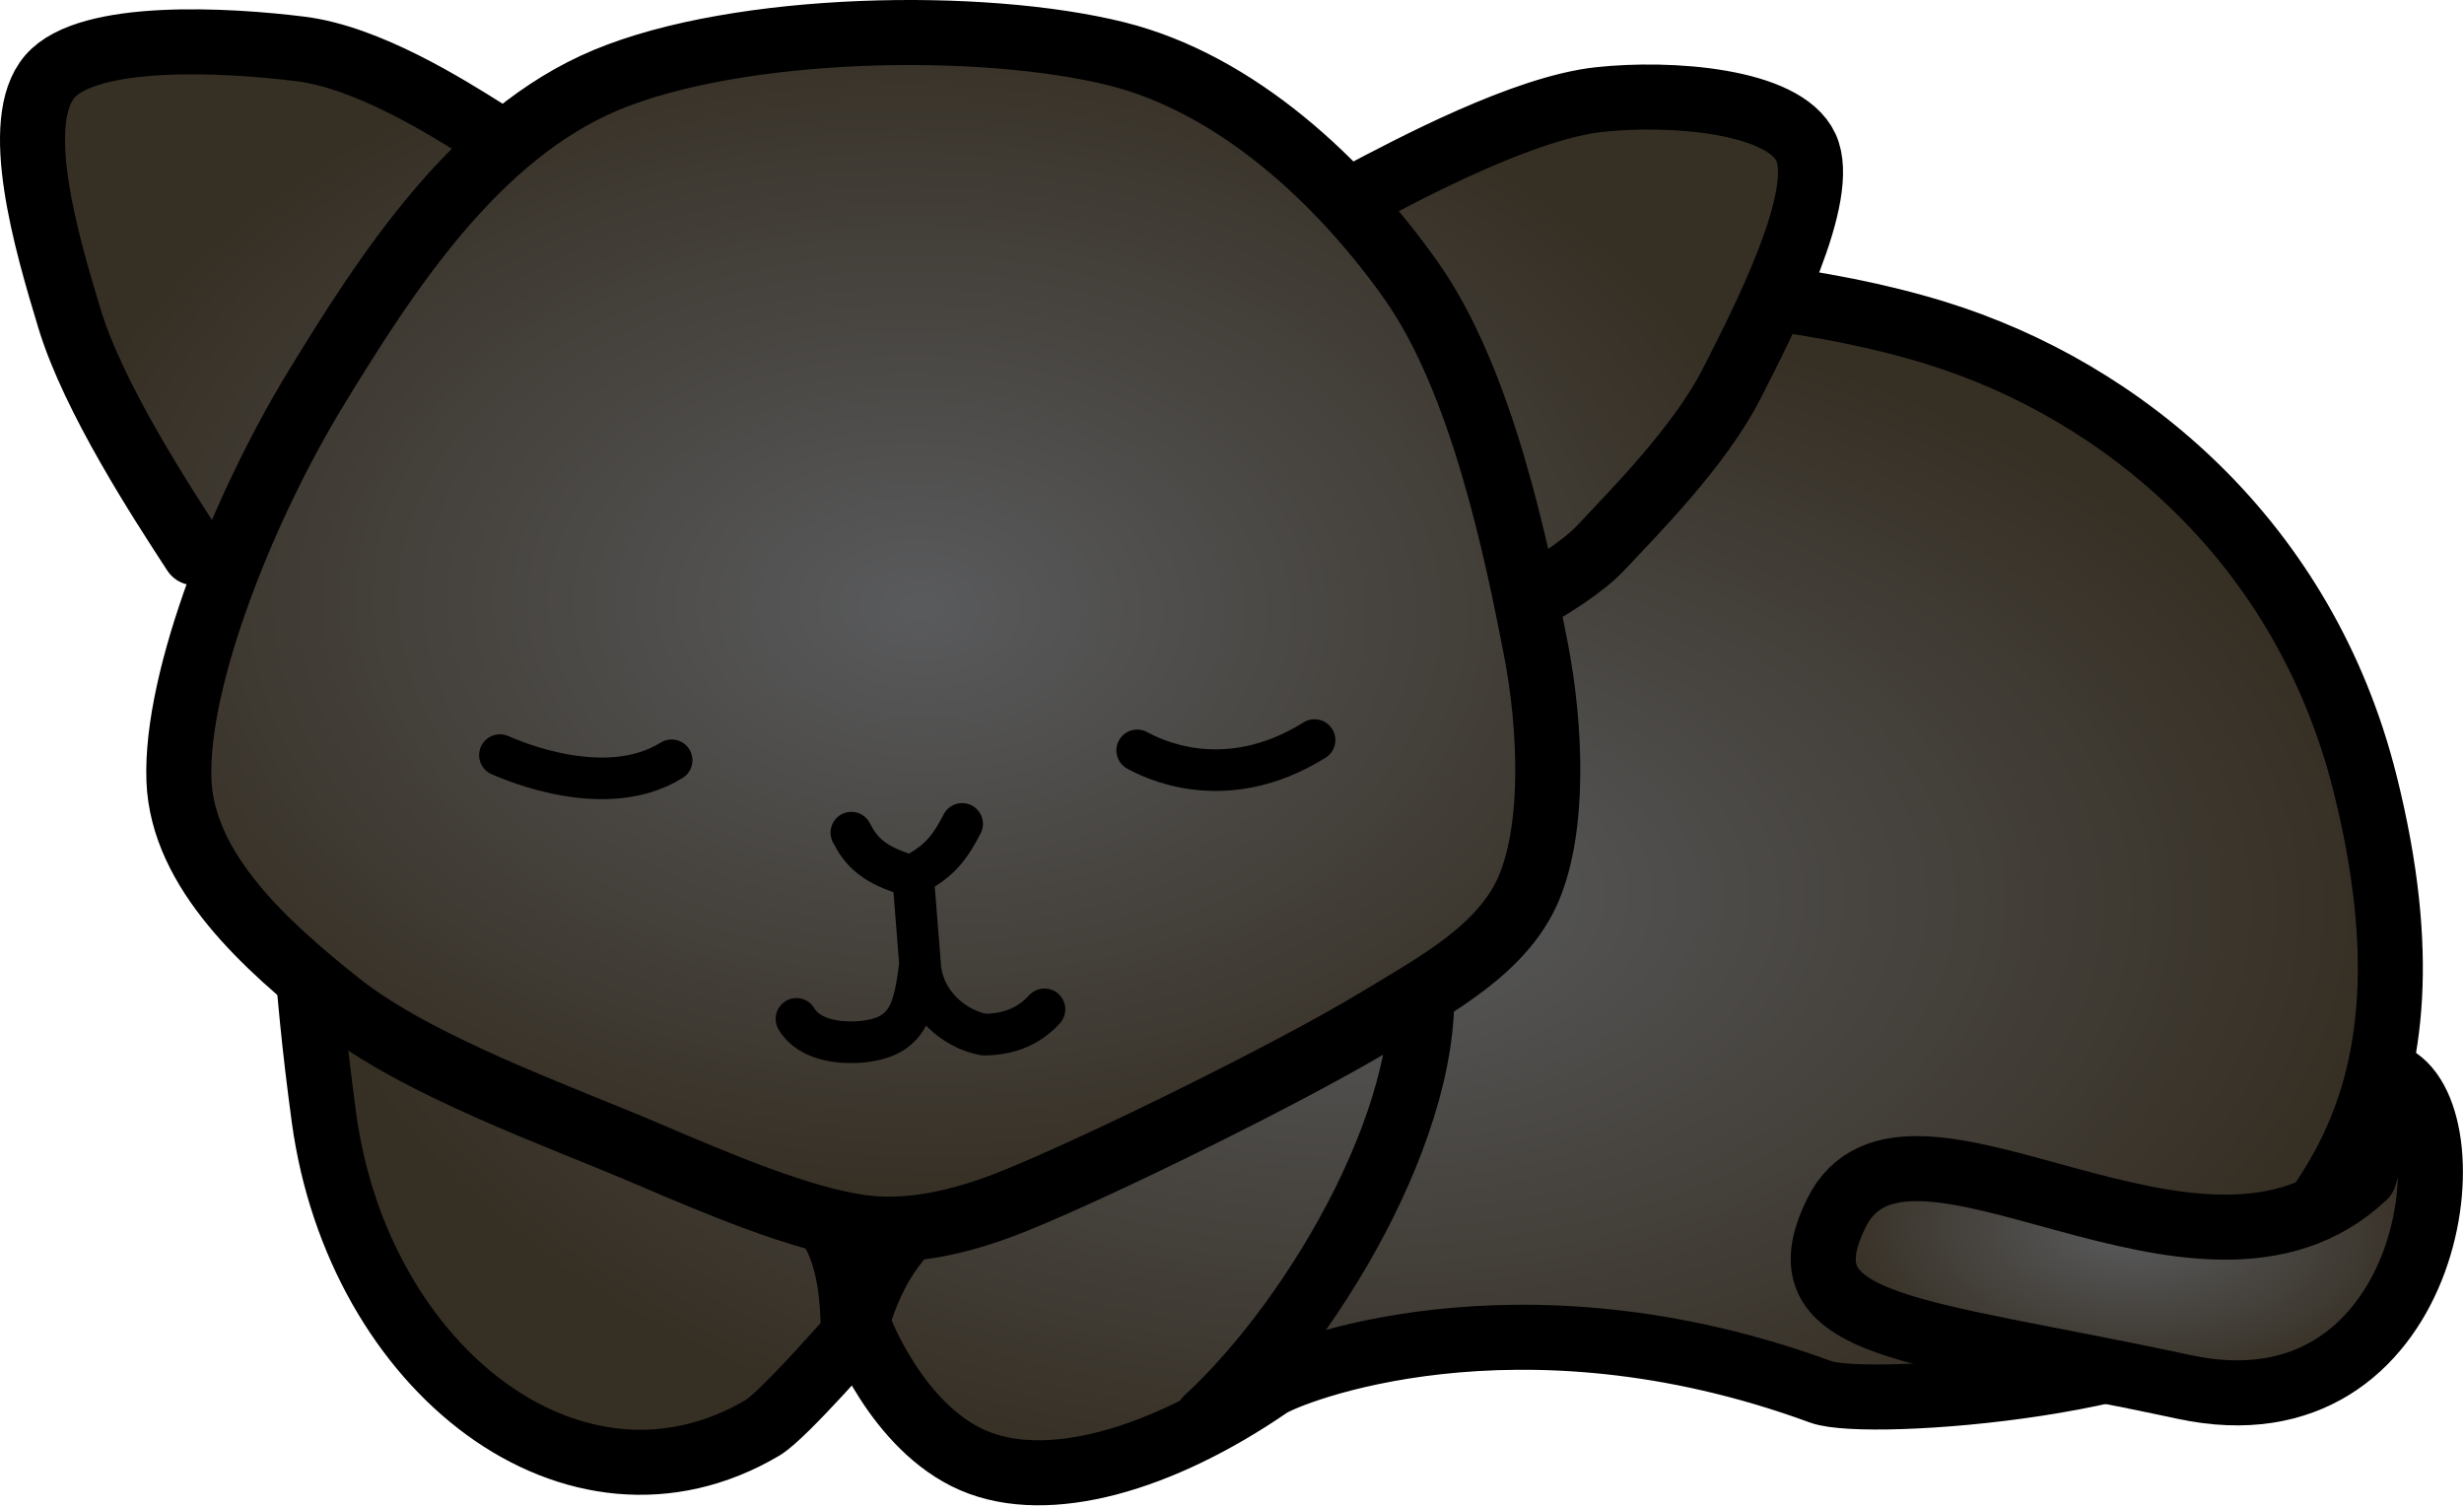
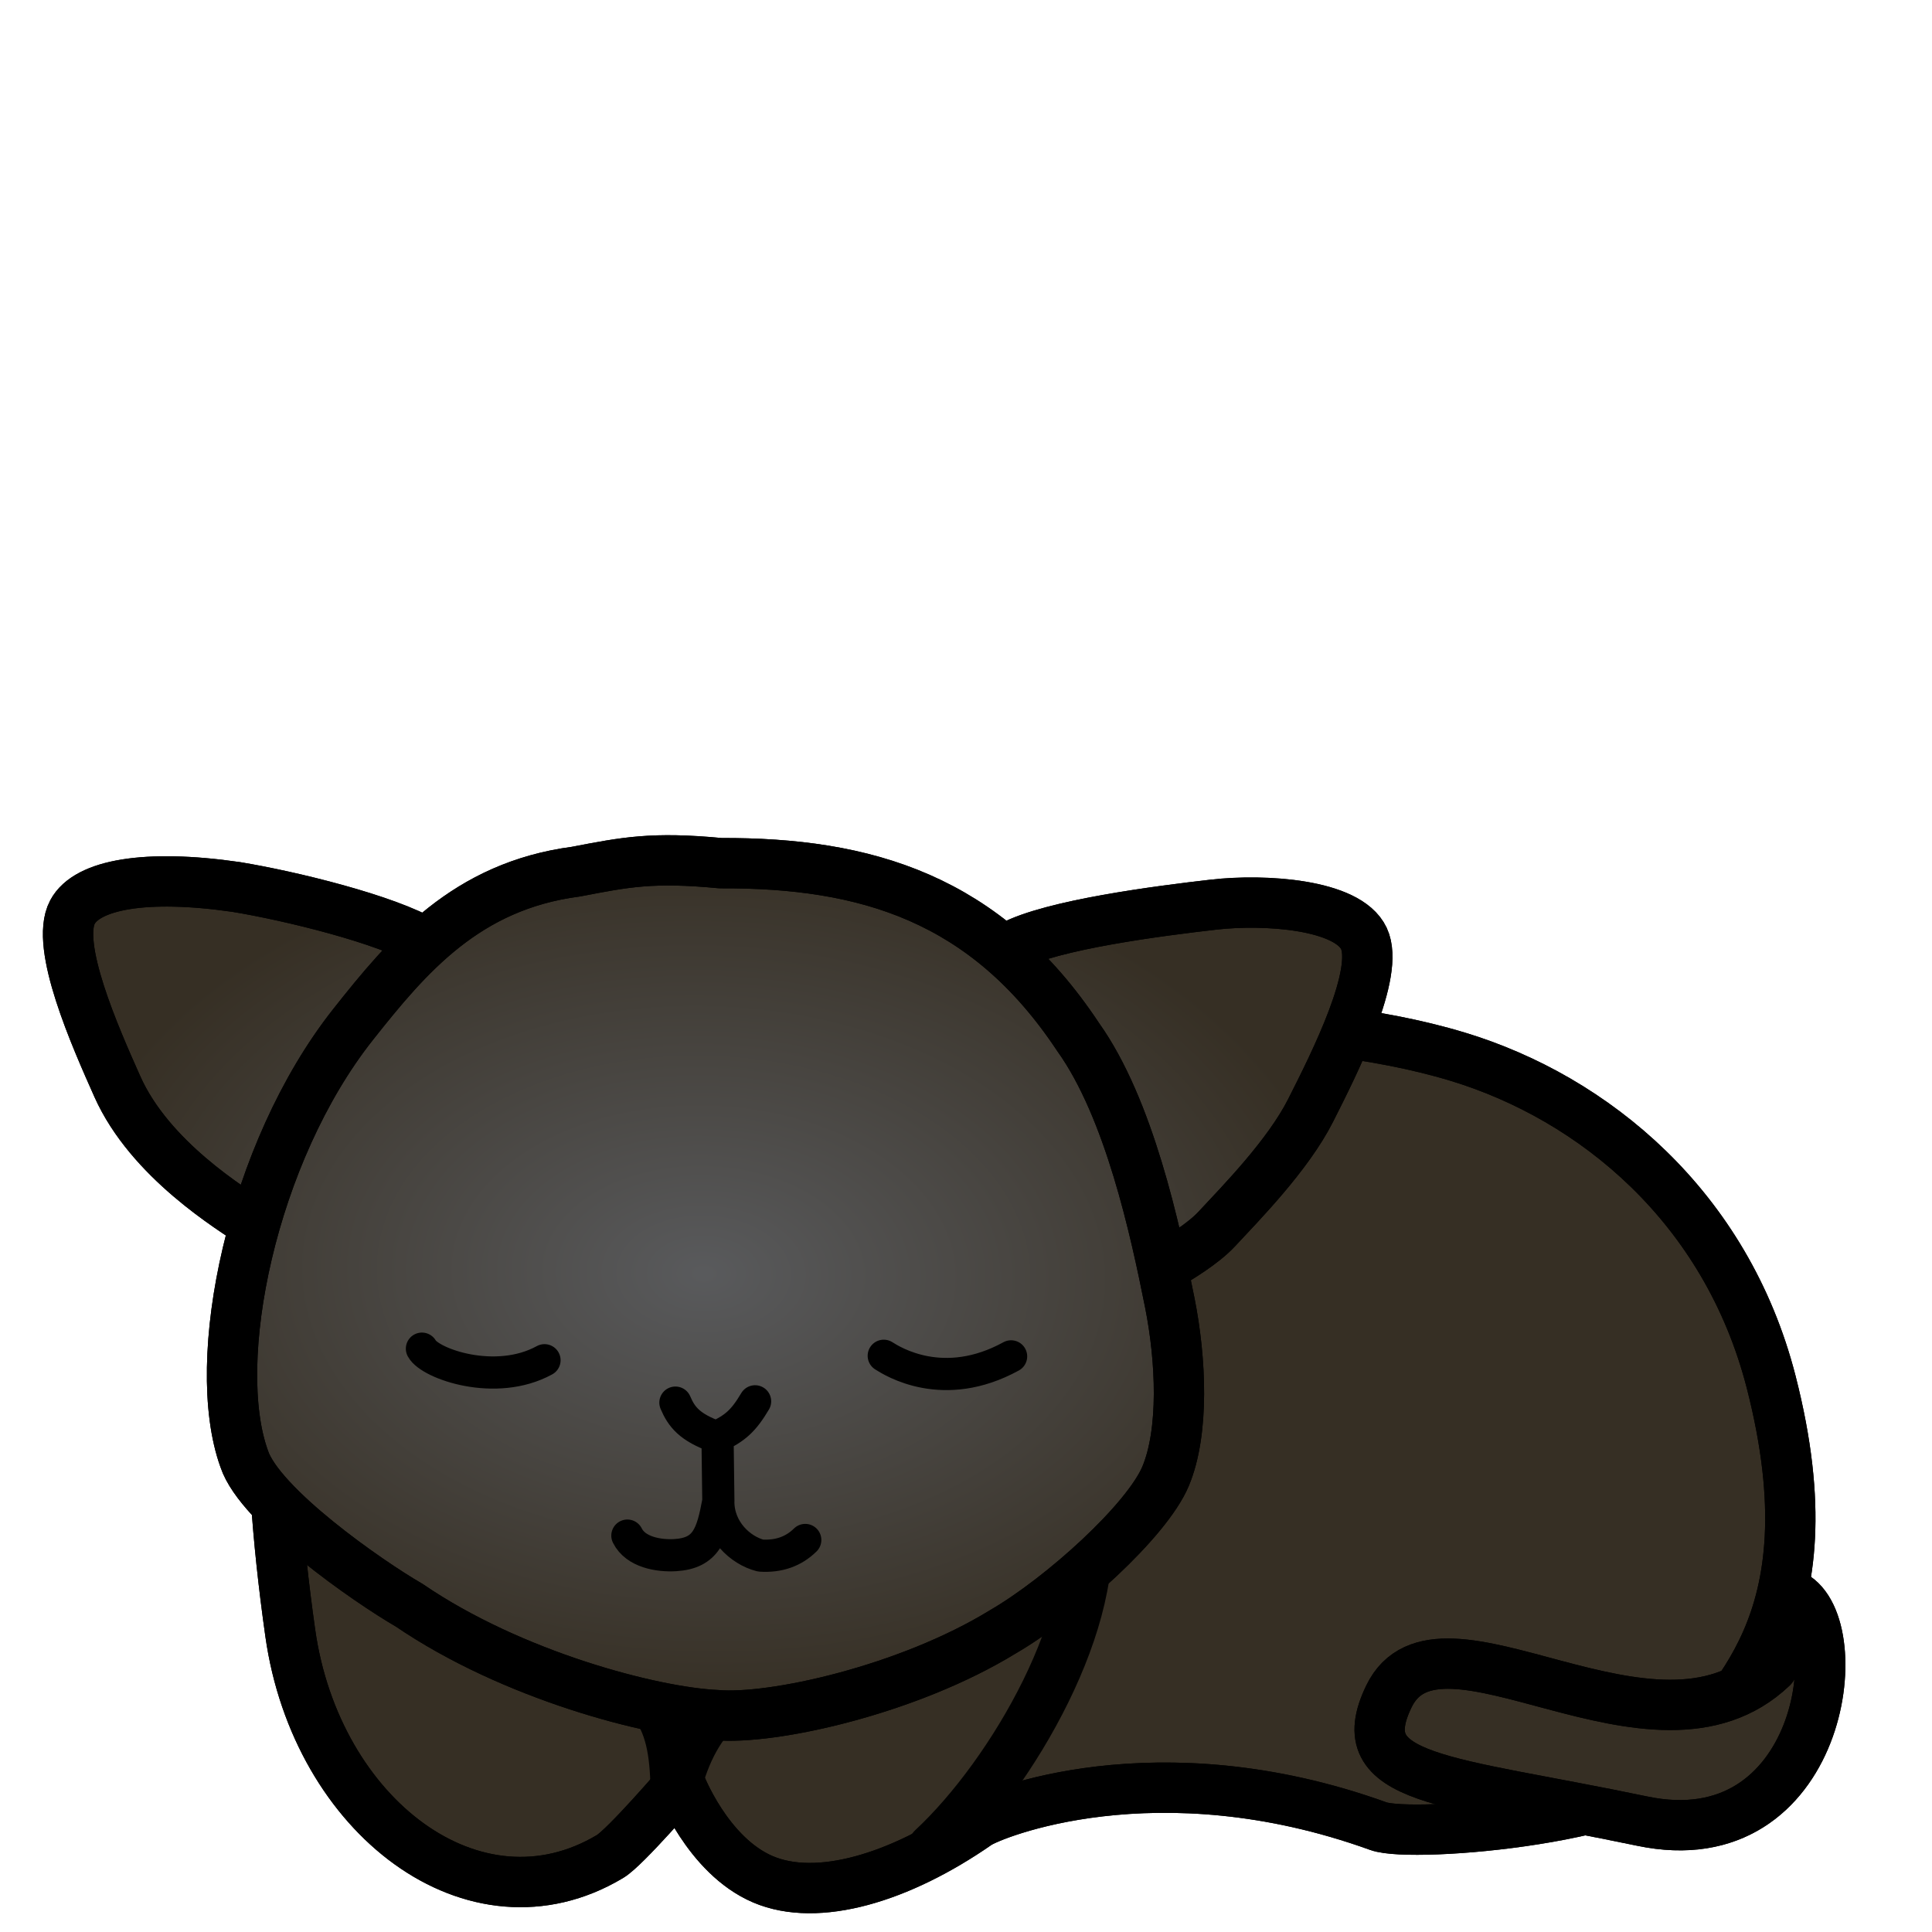
- <svg xmlns="http://www.w3.org/2000/svg" width="100%" height="100%" viewBox="0 0 1989 1216" version="1.1" xml:space="preserve" style="fill-rule:evenodd;clip-rule:evenodd;stroke-linecap:round;stroke-linejoin:round;">
-   <g transform="matrix(1,0,0,1,-32.46591,-22.36865)">
-     <g id="cat_sleep" transform="matrix(2.496056,0.07496,-0.07496,2.496056,-143.2509,-861.6733)">
-       <g transform="matrix(1,-0,0,1,0.000061,0)">
-         <path d="M222.31,477.66C208.77,491.2 167.17,533.81 196.49,709.76C210.03,790.95 281.86,843.14 341.2,805.67C347.99,801.38 371.6,772.46 371.6,772.46C371.6,772.46 384.51,804.19 409.49,814.14C434.01,823.91 470.27,812.13 504.41,787.16C510.54,782.68 583.22,750.61 682.77,783.8C698.38,789 807.26,777.12 820.74,750.14C834.14,723.36 883.8,691.81 852.71,581.88C830.82,504.43 770.71,457.41 709.69,440.54C635.49,420.03 536.38,430.45 526.29,433.81L222.31,477.66Z" style="fill:url(#_Radial1);stroke:black;stroke-width:21.02px;" />
-         <path d="M484.66,798.52C519.57,764.41 558.11,693.37 548.6,647.45M425.77,724.85C395.94,724.48 377.23,741.1 369.66,774.7C368.33,742.1 359.88,724.25 313.03,716.44" style="fill:none;stroke:black;stroke-width:21.02px;" />
-         <path d="M856.27,708.89C804.79,760.37 707.4,679.04 686.06,725.91C668.7,764.03 711.69,762.44 800.1,778.68C880.51,793.45 891.14,689.73 864.78,676.55L856.27,708.89Z" style="fill:url(#_Radial2);stroke:black;stroke-width:21.02px;" />
-       </g>
-       <g transform="matrix(1,0,0,1,24.46706,205.8765)">
-         <path d="M253.03,165.88C211.46,184.76 184.09,230.06 162.24,268.45C140.38,306.85 119.64,363.17 121.88,396.24C123.88,425.77 152.01,449.11 175.69,466.86C201.47,486.2 247.99,501.05 276.57,512.26C299.51,521.26 327.3,532.16 347.19,534.12C363.71,535.75 380.76,530.7 395.96,524.03C423.42,511.98 484.79,479.47 511.98,461.82C529.94,450.15 551.29,438.06 559.06,418.1C566.9,397.92 564.7,365.91 559.06,340.75C551.77,308.25 538.88,254.44 515.34,223.05C491.8,191.67 457.03,160.98 417.81,152.43C374.1,142.9 295.63,146.55 253.03,165.88ZM496.84,196.15C514.59,186.06 550.09,165.88 574.19,162.52C596.83,159.36 633.88,160.84 641.45,175.97C649.01,191.11 629.96,231.46 619.59,253.32C609.98,273.58 589.6,295.36 579.23,307.13C573.16,314.02 562.64,320.63 557.37,323.94M124.71,322.59C113.35,306.26 90.62,273.59 82.05,248.18C73.69,223.38 61.3,185.04 73.32,170.14C85.34,155.24 130.64,156.54 154.17,158.77C175.83,160.83 201.65,175.97 214.55,183.54" style="fill:url(#_Radial3);stroke:black;stroke-width:21.02px;" />
-         <path d="M339.65,406.64C342.95,412.62 347.02,416.99 359.52,420.07C367.58,415.47 371.01,411.81 375.37,402.74M323.72,467.34C328.12,474.32 338.62,475.1 346.09,473.95C359.98,471.79 361.74,463.34 363.11,448.32L360.42,423.79M363.12,448.63C364.35,461.1 374.95,469.18 384.42,470.6C392.54,470.35 398.99,467.44 403.77,461.85M225.35,385C229.48,386.64 260.06,398.88 280.88,385M431.21,377.28C435.32,379.33 459.57,391.46 488.42,372.23" style="fill:none;stroke:black;stroke-width:13.45px;" />
+ <svg xmlns="http://www.w3.org/2000/svg" width="2048" height="2047.97" viewBox="0 0 960 960" preserveAspectRatio="xMidYMid meet">
+   <defs>
+     <clipPath id="mask_1">
+       <rect x="-480" y="-480" width="960" height="960" />
+     </clipPath>
+     <radialGradient gradientUnits="userSpaceOnUse" gradientTransform="matrix(269.8118, -2.245078, 1.50743, 181.1618, 398.0909, 352.286)" spreadMethod="pad" id="gradient_1" cx="0" cy="0" r="1">
+       <stop offset="0.72%" stop-color="#595a5c" stop-opacity="1" />
+       <stop offset="100%" stop-color="#362f24" stop-opacity="1" />
+     </radialGradient>
+     <radialGradient gradientUnits="userSpaceOnUse" gradientTransform="matrix(269.8118, -2.245078, 1.50743, 181.1618, 398.2571, 352.1379)" spreadMethod="pad" id="gradient_2" cx="0" cy="0" r="1">
+       <stop offset="0.72%" stop-color="#595a5c" stop-opacity="1" />
+       <stop offset="100%" stop-color="#362f24" stop-opacity="1" />
+     </radialGradient>
+     <radialGradient gradientUnits="userSpaceOnUse" gradientTransform="matrix(269.8118, -2.245078, 1.50743, 181.1618, 398.5992, 339.2476)" spreadMethod="pad" id="gradient_3" cx="0" cy="0" r="1">
+       <stop offset="0.72%" stop-color="#595a5c" stop-opacity="1" />
+       <stop offset="100%" stop-color="#362f24" stop-opacity="1" />
+     </radialGradient>
+   </defs>
+   <g transform="matrix(1, 0, 0, 1, -164.8004, 74.19019)">
+     <g transform="matrix(1, 0, 0, 1, 644.8004, 405.8098)" clip-path="url(#mask_1)">
+       <g transform="matrix(1.188552, 0.03899368, -0.03899368, 1.188552, -605.6771, -511.3181)">
+         <g transform="matrix(0.9999999, -0.000000007147677, 0.000000007147677, 0.9999999, 3.673502, 6.37766)">
+           <path d="M268.84,476.46 C256.24,489.28 217.52,529.6 246.42,694.54 C259.76,770.65 327.6,819.07 383.01,783.44 C389.35,779.36 411.28,752.02 411.28,752.02 C411.28,752.02 423.65,781.71 447.18,790.86 C470.27,799.83 504.23,788.5 536.08,764.79 C541.8,760.53 609.76,729.86 703.48,760.24 C718.17,765 820.28,753 832.73,727.57 C845.1,702.32 891.47,672.32 861.43,569.37 C840.27,496.84 783.48,453.17 726.07,437.81 C656.25,419.13 563.3,429.69 553.85,432.92 L268.84,476.46 Z L268.84,476.46 Z" fill-rule="evenodd" style="fill:url(#gradient_1);stroke:#000000;stroke-linecap:round;stroke-linejoin:round;stroke-width:21.02;" />
+           <path transform="matrix(0.8405283, -0.02524223, 0.02524223, 0.8405283, 743.3908, 510.5253)" d="M-135.55,275.67 L-135.7,275.65 Q-135.84,275.62 -130.58,272.8 L-125.32,269.98 L-120.85,267.52 Q-116.38,265.06 -111.94,262.32 Q-107.51,259.58 -102.09,255.81 Q-96.68,252.04 -92.92,247.67 Q-89.16,243.31 -85.91,238.21 Q-82.67,233.12 -80.03,228.08 L-77.39,223.04 L-74.97,218.58 Q-72.55,214.11 -68.43,216.86 Q-64.32,219.6 -65.53,224.54 Q-66.74,229.48 -68.53,234.11 Q-70.32,238.74 -72.6,243.03 Q-74.88,247.33 -76.48,252.98 Q-78.09,258.63 -78.68,263.71 Q-79.28,268.8 -79.34,274.01 L-76.05,288.03 L-135.55,275.67 ZM-214.56,276.16 L-213.98,275.23 L-207.29,265.89 L-204.21,262.02 Q-201.14,258.14 -198.37,253.32 L-195.59,248.5 L-190.49,238.62 L-187.75,233.56 Q-185.02,228.49 -181.75,223.81 Q-178.47,219.13 -177,214.53 Q-175.53,209.93 -172.29,205.9 Q-169.05,201.86 -163.96,204.64 Q-158.87,207.43 -160.88,212.51 Q-162.9,217.59 -165.29,221.96 L-167.67,226.33 L-170.33,231.63 Q-172.99,236.94 -174.94,242.73 L-176.89,248.52 L-180.49,257.58 L-182.14,262.58 L-180.48,273.73 L-214.56,276.16 ZM-171.74,149.79 L-171.88,149.85 Q-172.01,149.91 -175.4,154.76 Q-178.8,159.61 -182.31,163.97 L-185.81,168.32 L-188.81,172.06 Q-191.81,175.8 -192.61,181.31 Q-193.4,186.82 -192.64,192.07 Q-191.88,197.33 -187.23,198.57 Q-182.58,199.81 -179.09,196.21 L-175.6,192.61 L-171.82,188.94 Q-168.04,185.27 -164.37,181.29 L-160.7,177.32 L-157.18,173.56 Q-153.65,169.81 -150.99,165.76 Q-148.34,161.72 -146.74,157.05 Q-145.15,152.37 -144.8,147.52 Q-144.45,142.67 -146.92,138.42 Q-149.39,134.16 -152.81,130.33 Q-156.23,126.5 -159.58,130.49 Q-162.93,134.47 -165.32,139.06 L-167.7,143.64 L-170.16,147.9 L-174.99,158.24M-119.88,181.36 Q-123.52,184.51 -125.35,189.13 Q-127.17,193.74 -129.78,198.08 L-132.39,202.41 L-135.11,206.69 Q-137.84,210.98 -139.97,215.68 Q-142.1,220.39 -145.38,224.02 Q-148.66,227.65 -151.44,231.62 Q-154.22,235.59 -153.57,240.62 Q-152.92,245.64 -149.05,249.2 Q-145.17,252.76 -140.35,251.25 Q-135.52,249.73 -130.43,246.04 Q-125.33,242.34 -120.98,238.12 Q-116.63,233.89 -112.93,230.69 Q-109.23,227.5 -105.34,224.66 Q-101.44,221.83 -97.53,218.71 Q-93.63,215.58 -92.18,210.76 Q-90.73,205.94 -92.04,200.64 L-93.36,195.34 L-94.65,190.31 Q-95.95,185.28 -98.55,180.36 Q-101.14,175.43 -105.86,174.49 L-119.88,181.36 ZM-125.35,52.84 L-125.5,52.86 Q-125.64,52.89 -128.55,57.32 Q-131.46,61.75 -132.97,67.34 L-134.49,72.93 L-135.43,77.97 Q-136.38,83.01 -136.68,88.95 L-136.98,94.9 L-137.31,99.77 Q-137.63,104.65 -135.43,110.06 Q-133.23,115.47 -130.05,119.69 L-126.88,123.92 L-123.84,127.94 Q-120.79,131.95 -120.02,137.07 Q-119.25,142.19 -115.56,137.88 Q-111.87,133.56 -111.86,127.63 L-111.84,121.7 L-112.25,111.16 L-111.93,100.32 L-112.07,94.93 Q-112.21,89.55 -113.06,84.14 Q-113.91,78.73 -113.66,73.6 L-113.41,68.47 L-112.7,63.68 Q-112,58.89 -114.27,54.66 L-125.35,52.84 ZM-40.89,149.21 C-41.12,149.23 -43.08,149.8 -46.07,150.88 Q-50.57,152.48 -52.08,157.36 Q-53.58,162.23 -54.62,168.02 Q-55.66,173.81 -57.97,179.32 L-60.29,184.83 L-62.19,189.79 Q-64.1,194.75 -64.52,199.92 Q-64.94,205.09 -60.25,201.92 Q-55.57,198.75 -52.36,194.07 Q-49.15,189.39 -45.53,185.93 Q-41.92,182.47 -38.71,178.83 Q-35.51,175.2 -32.95,170.94 Q-30.38,166.69 -30.07,160.98 Q-29.75,155.28 -30.84,150.3 Q-31.93,145.31 -36.68,145.55 L-40.89,149.21 ZM-90.59,71.56 Q-92.43,76.39 -93.24,81.72 Q-94.05,87.04 -92.67,93.72 Q-91.29,100.4 -87.61,104.49 L-83.93,108.58 L-80.2,112.58 Q-76.47,116.58 -75.32,121.84 L-74.17,127.1 L-73.16,132.64 Q-72.15,138.18 -67.82,140.45 Q-63.49,142.71 -60.69,138.15 Q-57.89,133.59 -56.57,128.71 Q-55.25,123.84 -55.12,118.65 Q-55,113.46 -55.54,108.39 L-56.09,103.31 L-56.88,92.41 L-57.7,87.07 Q-58.51,81.72 -62,77.03 Q-65.5,72.34 -68.22,68.06 C-71.84,62.36 -86.01,59.51 -90.59,71.56 ZM-42.98,49.79 Q-46.61,53.23 -46.3,58.46 Q-45.98,63.7 -43.31,68.63 Q-40.64,73.57 -37.14,77.59 Q-33.63,81.62 -30.71,86.18 Q-27.78,90.75 -25.62,95.18 Q-23.45,99.6 -19.92,104.58 L-16.4,109.56 L-13.65,113.82 Q-10.9,118.08 -8.94,122.78 Q-6.97,127.47 -7.4,133.16 Q-7.83,138.85 -6.54,143.89 Q-5.26,148.92 -0.95,151.88 Q3.36,154.84 6.34,150.27 Q9.33,145.7 11.03,140.57 Q12.72,135.44 12.04,130.2 Q11.35,124.96 9.86,119.5 Q8.38,114.05 8.66,109.04 L8.93,104.03 L9.09,99.22 Q9.24,94.41 5.02,90.87 Q0.8,87.32 -1.09,81.87 L-2.99,76.42 L-4.35,71.05 Q-5.71,65.68 -7.67,61.09 Q-9.63,56.5 -12.47,52.46 Q-15.3,48.42 -19.49,45.56 Q-23.68,42.71 -28.56,43.46 L-38.15,48.02 L-42.98,49.79 ZM35.14,83.92 L35.01,83.88 Q34.87,83.85 30.64,86.1 Q26.41,88.35 26.34,94.18 Q26.26,100.02 27.72,104.89 Q29.17,109.76 32.44,113.51 Q35.71,117.26 35.31,122.19 L34.92,127.13 L34.71,132.12 Q34.51,137.11 33.53,141.97 L32.55,146.82 L31.37,157.77 L31.01,162.94 Q30.65,168.1 31.69,173.02 Q32.73,177.95 37.85,175.96 Q42.98,173.97 47.09,170.68 Q51.2,167.39 52.01,162.39 Q52.82,157.4 53.13,151.77 L53.44,146.14 L54.71,134.73 L55.64,129.29 Q56.56,123.85 56.57,118.75 Q56.58,113.65 55.85,108.69 Q55.13,103.72 53.05,99.15 Q50.96,94.58 49.31,89.55 Q47.66,84.52 42.53,85.04 L35.14,83.92 ZM118.01,124.09 Q117.29,119.12 112.85,120.91 Q108.41,122.7 106.01,128.42 Q103.61,134.14 102.37,139.27 L101.13,144.4 L98.08,154.77 L97.04,159.76 Q95.99,164.76 93.87,169.97 Q91.75,175.18 90.58,180.36 Q89.42,185.54 93.85,188.29 Q98.28,191.05 102.52,188.19 Q106.76,185.32 109.84,180.72 Q112.92,176.12 115,171.57 L117.08,167.03 L119.26,162.37 Q121.44,157.72 120.86,152.66 L120.28,147.61 L119.63,142.81 L117.43,129.45 L118.01,124.09 ZM88.83,9.29 L88.43,9.69 Q88.03,10.1 85.02,6.35 Q82,2.6 77.98,6.78 Q73.96,10.97 73.39,16.39 Q72.81,21.82 73.88,27.31 L74.95,32.81 L75.78,37.87 Q76.62,42.93 76.75,47.73 L76.89,52.54 L76.7,57.68 Q76.51,62.82 75.84,67.59 L75.16,72.36 L74.25,83.79 L72.59,94.76 L71.45,100.71 Q70.3,106.67 73.86,110.18 Q77.42,113.69 79.11,118.31 Q80.79,122.92 82.68,117.89 L84.58,112.85 L88.7,101.33 L92.73,91.48 L95.2,86.45 Q97.66,81.43 98.68,75.96 L99.69,70.5 L100.65,60.24 L101.36,54.81 Q102.07,49.39 101.97,44.36 L101.87,39.33 L102.18,34.12 Q102.49,28.9 100.63,23.8 Q98.77,18.7 96.58,14.16 L85.44,5.35M-113.02,-105.06 L-113.07,-105.17 Q-113.12,-105.28 -112.82,-99.59 Q-112.52,-93.89 -113.94,-87.92 Q-115.37,-81.95 -117.61,-76.39 L-119.86,-70.83 L-122.35,-65.69 Q-124.84,-60.54 -124.54,-55.76 Q-124.23,-50.99 -119.99,-53.43 Q-115.75,-55.88 -112.57,-60.68 Q-109.39,-65.47 -106.06,-68.99 Q-102.74,-72.52 -98.85,-75.38 Q-94.97,-78.23 -91.43,-81.8 Q-87.88,-85.36 -83.62,-87.96 Q-79.36,-90.55 -80.18,-95.26 L-87.51,-103.8M-15.24,-42.01 L-16.88,-36.75 Q-18.51,-31.48 -17.2,-26.72 Q-15.9,-21.95 -13.15,-16.93 L-10.41,-11.91 L-5.37,-0.73 L-1.96,8.65 L-0.13,14.18 Q1.7,19.7 0.53,25.57 Q-0.63,31.45 -2.03,36.1 Q-3.43,40.76 -2.78,46.04 Q-2.13,51.32 0.1,55.57 Q2.33,59.82 8.13,59.46 Q13.93,59.1 18.7,59.46 Q23.47,59.82 28.45,58.56 Q33.44,57.3 35.52,51.81 Q37.59,46.33 38.56,41.63 Q39.52,36.93 41.25,32.3 Q42.99,27.68 43.72,22.52 Q44.45,17.36 43.32,12.32 Q42.19,7.27 39.73,3.19 Q37.27,-0.89 35.44,-5.43 Q33.6,-9.96 34.05,-15.32 Q34.5,-20.68 32.08,-26.01 Q29.66,-31.33 26.29,-35.13 Q22.91,-38.92 18.87,-42.2 Q14.82,-45.47 9.87,-46.94 Q4.93,-48.4 -0.43,-49.87 C-8.99,-48.27 -13.93,-45.65 -15.24,-42.01 ZM-96.79,-56.02 L-97.22,-56.05 Q-97.66,-56.08 -101.57,-50.91 Q-105.48,-45.74 -107.29,-39.33 Q-109.09,-32.92 -108.94,-27.27 Q-108.78,-21.63 -106.83,-15.67 Q-104.87,-9.71 -102.37,-5.02 Q-99.87,-0.32 -100.18,5.82 Q-100.49,11.97 -101.74,18.92 L-102.98,25.86 L-104.22,32.06 Q-105.46,38.27 -101.13,41.06 Q-96.8,43.86 -93.68,40.01 L-90.57,36.16 L-87.16,32.33 Q-83.75,28.5 -78.58,27.47 Q-73.42,26.44 -67.86,24.38 Q-62.3,22.32 -58.97,17.97 Q-55.64,13.62 -54.1,8.86 L-52.56,4.09 L-51.05,-0.6 Q-49.55,-5.3 -49.6,-10.62 Q-49.66,-15.94 -50.42,-20.7 Q-51.19,-25.46 -53,-30.16 Q-54.81,-34.86 -58.33,-38.41 L-61.85,-41.95 L-65.45,-45.84 Q-69.05,-49.73 -72.1,-53.75 Q-75.15,-57.76 -80.16,-58.57 Q-85.16,-59.37 -89.87,-58.4 L-95.08,-56.83M-182.7,-94.77 C-183.6,-94.6 -203.2,-104.42 -210.45,-97.03 C-209.94,-93.77 -190.41,-50.98 -189.85,-47.07 L-185.67,0.82 C-185.11,6.63 -191.98,37.62 -195.81,52.68 L-197.78,62.16 C-203.38,93.89 -188.01,101.41 -179.15,76.23 L-177.48,71.5 C-173.46,61.91 -164.59,37.21 -162.22,29.63 C-160.31,23.68 -157.97,14.28 -157.28,11.06 C-156.78,7.95 -167.21,-36.11 -166.87,-42.37 L-166.62,-47.07 C-166.47,-63.78 -165.81,-90.69 -168.01,-92.59 C-171.59,-95.67 -179.17,-97.23 -184.15,-97.25 L-182.7,-94.77 ZM-269.49,-84.69 C-269.48,-83.5 -262.44,-62.04 -259.57,-54.66 C-258.13,-50.97 -247.89,-22.93 -247.08,-21.09 C-245.16,-16.7 -244.08,-2.52 -244.03,1.45 C-244,4.98 -242.04,22.31 -241.52,26.48 C-240.7,33.07 -236.84,46.95 -235.7,50.43 C-231.16,64.34 -209.57,46.93 -213.78,15.27 C-214.31,11.31 -212.62,-29.01 -212.79,-33.16 L-213.05,-39.4 C-215.19,-70.13 -227.34,-98.36 -247.61,-96.66 C-253.89,-96.13 -270.92,-90.97 -274.05,-89.87 L-269.49,-84.69 ZM-338.59,328.79 C-338.52,328.33 -334.96,321.2 -333.19,317.75 C-331.78,314.39 -334.55,297.42 -334.92,293.34 L-335.47,287.21 C-336.4,279.63 -339.55,253.5 -336.29,252.7 C-328.91,250.88 -311.12,277.06 -307.82,283.4 C-302.02,294.54 -283.83,290.76 -270.9,282.86 C-261.89,277.35 -273.19,256.64 -278.7,250.39 L-282.72,246.13 C-293.46,234.78 -290.38,207.47 -279.75,217.88 C-277.09,220.48 -263.04,238.23 -261.76,239.75 C-259.56,242.55 -253.33,248.56 -249.65,249.39 C-240.88,251.38 -225.81,225.47 -223.11,218.67 C-218.28,206.52 -231.85,190.92 -245.82,182.59 C-253.37,178.08 -280.6,177.58 -289.37,167.9 C-297.5,150.37 -269.13,144.08 -262.92,146.08 C-246.78,151.29 -222.15,160.22 -217.18,160.37 C-202.27,160.82 -208.91,187.34 -215.83,199.92 C-217.17,202.35 -222.35,217.65 -223.57,221.09 C-224.8,224.54 -229.05,233.04 -230.88,236.43 L-233.59,242.03 C-235.85,246.69 -260.37,270.83 -266.15,276.64 C-271.93,282.44 -285.4,306.24 -292.04,309.34 L-297.08,311.79 C-309.23,317.7 -323.66,321.66 -338.8,323.48M-600.33,184.85 C-602.12,181.76 -604.61,184.61 -600.56,186.58 C-596.52,188.55 -585.94,189.63 -577.25,191.1 C-568.57,192.57 -561.76,194.41 -553.8,193.33 C-545.83,192.25 -536.7,188.25 -529.78,189.56 C-522.85,190.87 -518.14,197.48 -522.11,205.35 C-526.08,213.21 -538.72,222.32 -548.54,227.72 C-558.37,233.12 -565.38,234.8 -572.79,234.84 C-580.2,234.88 -588.02,233.29 -586.58,241.18 C-585.13,249.06 -574.43,266.43 -564.78,271.83 C-555.13,277.23 -546.54,270.66 -538.16,264.77 C-529.78,258.88 -521.62,253.68 -517.68,248.2 C-513.74,242.71 -514.02,236.96 -508.6,233.3 C-503.17,229.64 -492.03,228.08 -486.09,231.67 C-480.15,235.25 -479.4,243.99 -481.12,251.74 C-482.85,259.5 -487.04,266.28 -493.14,272.85 C-499.25,279.43 -507.28,285.8 -517.47,289.68 C-527.67,293.56 -540.03,294.94 -536.49,301 C-532.96,307.07 -513.52,317.81 -501.61,315.5 C-489.69,313.19 -485.28,297.83 -478.91,286.66 C-472.53,275.48 -464.19,268.49 -459.96,260.24 C-455.73,252 -455.62,242.49 -451.45,243.37 C-447.27,244.26 -439.03,255.53 -438.93,265.76 C-438.83,275.99 -446.86,285.19 -452.95,290.96 C-459.04,296.73 -463.2,299.08 -462.77,304.69 C-462.34,310.3 -457.33,319.18 -473.94,320.41 C-490.55,321.63 -528.79,315.21 -552.78,294.86 C-576.78,274.51 -586.55,240.24 -591.98,218.59 C-597.42,196.95 -598.53,187.93 -600.33,184.85 Z" fill-rule="evenodd" style="fill:#ffffff00;" />
+           <path transform="matrix(0.8405282, -0.02524223, 0.02524223, 0.8405282, 737.7957, 508.6951)" d="M-575.78,240.14 L-522.54,225.31 L-550.33,278.91 L-575.78,240.14 ZM-528.24,295.11 L-475.09,247.29 L-485.75,320.47 L-528.24,295.11 ZM-325.26,316.85 L-335.38,271.78 L-279.03,312.59 L-325.26,316.85 ZM-238.55,280.84 L-275.84,258.49 L-212.77,239.41 L-238.55,280.84 ZM-96.58,-99.91 L-103.28,202.57 L-28.16,-90.15 L-96.58,-99.91 ZM30.83,-71.44 L-20.11,150.8 L75.22,-41.92 L30.83,-71.44 ZM107.22,-7.61 L53.05,165.45 L128.24,35.96 L107.22,-7.61 ZM167.89,-370.89 L92.08,-373.26" fill-rule="evenodd" style="fill:#ffffff00;" />
+           <path d="M268.84,476.46 C256.24,489.28 217.52,529.6 246.42,694.54 C259.76,770.65 327.6,819.07 383.01,783.44 C389.35,779.36 411.28,752.02 411.28,752.02 C411.28,752.02 423.65,781.71 447.18,790.86 C470.27,799.83 504.23,788.5 536.08,764.79 C541.8,760.53 609.76,729.86 703.48,760.24 C718.17,765 820.28,753 832.73,727.57 C845.1,702.32 891.47,672.32 861.43,569.37 C840.27,496.84 783.48,453.17 726.07,437.81 C656.25,419.13 563.3,429.69 553.85,432.92 L268.84,476.46 Z L268.84,476.46 Z" fill-rule="evenodd" style="fill:none;stroke:#000000;stroke-linecap:round;stroke-linejoin:round;stroke-width:21.02;" />
+           <path d="M517.62,775.61 C550.12,743.31 585.75,676.33 576.46,633.3M461.76,706.91 C433.76,706.8 416.33,722.54 409.48,754.15 C407.98,723.55 399.91,706.87 355.87,699.9" fill-rule="evenodd" style="fill:none;stroke:#000000;stroke-linecap:round;stroke-linejoin:round;stroke-width:21.02;" />
+           <path d="M865.76,688.57 C817.84,737.29 725.78,661.71 706.11,705.88 C690.12,741.8 730.46,739.96 813.58,754.52 C889.18,767.76 898.34,670.31 873.5,658.14 L865.76,688.57 L865.76,688.57 Z" fill-rule="evenodd" style="fill:url(#gradient_2);stroke:#000000;stroke-linecap:round;stroke-linejoin:round;stroke-width:21.02;" />
+           <path transform="matrix(0.7058507, -0.04243363, 0.04243363, 0.7058507, 747.246, 549.7468)" d="M147.74,205.07 L147.5,205.26 Q147.25,205.46 143.18,208.14 Q139.12,210.81 139.93,216.46 Q140.74,222.1 143.72,226.86 Q146.69,231.62 150.07,228.19 Q153.45,224.75 155.32,220.13 Q157.18,215.51 156.35,210.71 L151.64,197.24M115.92,227.76 L115.52,227.84 Q115.12,227.92 115.38,234.05 Q115.64,240.19 117.49,245.6 Q119.33,251.02 121.82,255.7 Q124.31,260.38 128.63,263.67 Q132.96,266.95 134.76,262.12 Q136.55,257.28 135.94,251.94 Q135.32,246.6 133,241.52 Q130.68,236.43 127.82,232.02 Q124.96,227.61 120.28,228.85 L115.05,230.77 L115.92,227.76 ZM82.56,231.38 L82.45,231.44 Q82.34,231.5 78.95,234.88 Q75.56,238.25 74.86,243.59 Q74.16,248.93 75.23,255.76 L76.3,262.58 L77.5,268.8 Q78.71,275.03 80.35,280.1 Q81.99,285.18 84.87,280.79 Q87.76,276.39 89.69,270.33 Q91.63,264.28 92.64,259.33 L93.64,254.37 L94.56,248.84 Q95.47,243.3 94.64,238.41 Q93.81,233.52 88.96,232.8 L83.4,232.52M36.08,220.51 L35.59,220.74 Q35.11,220.96 33.27,226.22 Q31.44,231.49 30.65,237.12 Q29.86,242.75 30.27,249.9 L30.68,257.04 L31.03,262.16 Q31.38,267.29 35.74,264.83 Q40.1,262.37 41.14,256.7 L42.18,251.03 L43.11,246.15 Q44.04,241.27 45.69,236.69 Q47.33,232.11 45.44,227.7 L42.37,222.07M-8.08,220.1 L-8.2,220.17 Q-8.33,220.25 -9.09,226.03 Q-9.86,231.8 -9.29,237.44 L-8.72,243.07 L-7.83,247.78 Q-6.94,252.48 -5.57,257.09 Q-4.21,261.69 -0.94,258.05 Q2.33,254.4 1.71,248.32 L1.09,242.24 L1.04,236.49 Q0.99,230.74 2.09,226.03 Q3.18,221.32 -0.49,218.17 L-8.6,217.01" fill-rule="evenodd" style="fill:#ffffff00;" />
+           <path transform="matrix(0.8405283, -0.02524223, 0.02524223, 0.8405283, 737.7955, 508.6951)" d="M-20.68,262.76 L3.56,218.82 L8.4,273.33 L-20.68,262.76 ZM34.05,279.66 L78.4,234.06 L69.56,285.46 L34.05,279.66 ZM101.71,289.77 L117.51,235.37 L139.16,282.96 L101.71,289.77 Z" fill-rule="evenodd" style="fill:#ffffff00;" />
+           <path d="M865.76,688.57 C817.84,737.29 725.78,661.71 706.11,705.88 C690.12,741.8 730.46,739.96 813.58,754.52 C889.18,767.76 898.34,670.31 873.5,658.14 L865.76,688.57 L865.76,688.57 Z" fill-rule="evenodd" style="fill:none;stroke:#000000;stroke-linecap:round;stroke-linejoin:round;stroke-width:21.02;" />
+         </g>
+         <g transform="matrix(1, 0, 0, 1, 19.21775, 205.876)">
+           <path d="M522.64,198.3 C539.23,188.71 583.89,181.49 606.48,178.15 C627.71,175.01 662.5,176.11 669.72,190.21 C676.94,204.32 659.37,242.25 649.81,262.79 C640.94,281.83 621.99,302.38 612.34,313.47 C606.69,319.98 596.87,326.25 591.96,329.39M280.13,481.74 C262.82,472.49 216.47,442.49 209.25,422.9 C193.17,382.63 208.1,295 248.77,239.97 C270.63,210.4 294.09,180.61 339.77,173.1 C360.29,168.46 371.42,165.81 400.03,167.59 C460.62,165.33 511.35,178.48 551.71,235.27 C574.05,264.47 586.57,314.74 593.67,345.11 C599.15,368.62 601.48,398.57 594.27,417.52 C587.14,436.26 552.72,469.52 528.45,484.72 C489.67,510.3 433.4,524.73 409.96,523.43 C383.34,523.08 324.21,509.77 280.13,481.74 ZM278.02,204.9 C261.28,195.6 220.73,187.13 198.08,184.17 C160.03,179.92 135.74,185.24 130.03,196.88 C123.04,211.11 141.24,248.73 151.15,269.12 C165.76,299.2 200.53,318.7 210.46,324.81" fill-rule="evenodd" style="fill:url(#gradient_3);stroke:#000000;stroke-linecap:round;stroke-linejoin:round;stroke-width:21.02;" />
+           <path transform="matrix(0.8405282, -0.02524224, 0.02524224, 0.8405282, 727.7316, 314.0598)" d="M-589.37,19.67 L-614.64,9.56 Q-557.75,29.26 -548.81,39.02 C-539.88,48.79 -509.59,26 -526.92,-2.09 C-544.25,-30.17 -553.21,-26.82 -570.65,-28.88 C-588.1,-30.93 -598.24,-57.64 -606.26,-53.59 Q-614.28,-49.54 -616.27,8.47 L-617.89,8.59 L-589.37,19.67 ZM-580.08,-88.22 L-577.7,-90.11 L-549.66,-72.17 L-530.03,-25.17 Q-512.49,-4.74 -502.55,-9.49 C-492.62,-14.24 -486.09,-40.38 -489.95,-58.05 C-493.81,-75.72 -504.66,-85.32 -517.97,-102.66 C-531.28,-120 -530.11,-144.29 -538.38,-140.26 L-580.08,-88.22 ZM-483.06,-171.42 L-481.86,-171.76 Q-467.79,-136.07 -464.29,-118.92 C-463.39,-114.5 -454.32,-98.34 -452.07,-93.78 C-447.51,-84.55 -443.92,-72.83 -445.81,-54.54 C-449.65,-17.35 -465.39,-4.13 -450.17,12.37 C-434.94,28.87 -430.32,-1.1 -433.02,-18.98 C-435.81,-37.48 -424.35,-73.37 -422.29,-108.45 C-420.38,-141.14 -427.91,-173.84 -428.92,-171.74 L-483.06,-171.42 ZM-403.68,-187.04 L-405.3,-187.57 L-402.11,-123.14 Q-404.55,-106.83 -399.6,-80.22 C-394.66,-53.6 -389.27,-51.73 -393.37,-21.4 C-397.47,8.93 -401.59,7.57 -395.34,31.04 C-389.09,54.51 -368.29,49.88 -369.89,15.58 C-371.5,-18.71 -366.58,-33.88 -373.22,-60.18 C-377.91,-78.77 -381.06,-131.59 -381.43,-151.33 C-381.8,-171.07 -372.45,-182.71 -372.92,-186.8 L-403.68,-187.04 ZM-329.9,-179.3 L-330.28,-179.13 L-349.89,-130.98 Q-353.68,-111.09 -352.27,-79.95 C-350.86,-48.81 -354.44,-64.47 -353.24,-30.81 C-352.04,2.84 -343.3,22.12 -335.67,27.71 C-328.05,33.29 -320.12,33.92 -322.51,2.92 C-324.89,-28.07 -325.51,-35.78 -323.74,-50.99 C-321.97,-66.19 -328.99,-73.03 -326.22,-96.96 C-323.45,-120.9 -331.15,-121.21 -319.49,-142.84 C-307.83,-164.47 -316,-158.81 -237.26,-151.15 L-329.9,-179.3 ZM-249.43,-131.1 Q-262.64,-95.56 -267.96,-85.62 C-273.27,-75.69 -284.34,-68.53 -285.28,-46.25 C-286.22,-23.98 -290.79,-5.32 -278.64,0.92 C-266.49,7.17 -268.34,10.49 -257.72,-6.02 C-247.11,-22.54 -253.72,-14.98 -245.17,-42.82 C-236.63,-70.67 -225.58,-80.9 -217.56,-96.61 C-212.03,-107.45 -228.55,-112.26 -249.43,-131.1 ZM-179.95,-18.11 Q-200.84,-6.33 -217.74,8.53 C-234.65,23.4 -240.81,32.57 -234.49,39.15 C-228.18,45.73 -216.22,47.8 -201.61,40.73 C-187.01,33.66 -182.09,25.3 -178.1,19.44 C-174.11,13.58 -171.74,5.05 -168.73,1.3 L-179.95,-18.11 ZM-622.2,110.24 L-621.19,111.63 Q-601.83,103.59 -581.29,105.86 C-560.74,108.12 -548.15,100.43 -533.88,111.79 C-519.61,123.15 -509.5,131.84 -523.05,140.63 C-536.6,149.42 -562.56,144.77 -568.94,150.32 C-575.33,155.88 -609.18,141.96 -613.1,137.81 L-622.2,110.24 ZM-175.44,134.44 L-175.51,134.11 Q-193.62,121.86 -210.61,113.4 C-227.59,104.95 -244.99,87.87 -262.42,100.28 C-274.04,108.55 -254.26,129.97 -243.81,137.65 C-233.36,145.33 -201.49,154.11 -194.49,161.89 Q-187.48,169.66 -206.51,174.74 L-175.44,134.44 ZM-522.98,189.15 Q-503.86,166.48 -494.3,163.93 C-484.75,161.38 -456.09,149.01 -462.05,166.98 C-468.01,184.95 -467.7,196.15 -471.39,205.12 L-522.98,189.15 ZM-304.42,214.68 Q-313.42,191.72 -312.88,183.26 C-312.34,174.8 -317.13,155 -314.02,147.55 C-310.91,140.11 -291.23,148.4 -282.15,152.25 C-273.08,156.11 -267.5,175.84 -262.59,185 C-257.67,194.15 -259.97,214.48 -268.43,217.23 L-304.42,214.68 ZM-192.98,-97.47 Z" fill-rule="evenodd" style="fill:#ffffff00;" />
+           <path transform="matrix(0.8405282, -0.02524224, 0.02524224, 0.8405282, 574.7078, 296.822)" d="M-291.74,-144.14 L-248.64,-0.46 L-246.88,-150.87 L-215.25,-160.61 L-204.08,19.03 L-174.67,-161.16 L-150.74,-163.01 L-159.36,15.57 L-110.52,-149.24 L-144.09,-163.53 L-234.07,-170.12 L-291.74,-144.14 ZM12.09,59.52 L-29.71,77.08 L21.74,88.25 L20.07,109.95 L-70.07,131.86 L19.77,137.27 L0.18,170.6 L-67.29,175.93 L-23.95,195.46 L23.39,158.63 L28.91,101.02 L12.09,59.52 ZM-426.12,5.33 L-381.89,40.11 L-430.93,42.46 L-436.89,72.17 L-377.85,80.19 L-435.62,101.77 L-431.66,123.22 L-355.7,124.82 L-423.2,160.97 L-444.86,108.5 L-442.31,50.29 L-426.12,5.33 Z" fill-rule="evenodd" style="fill:#ffffff00;" />
+           <path d="M606.48,178.15 C627.71,175.01 662.5,176.11 669.72,190.21 C676.94,204.32 659.37,242.25 649.81,262.79 C640.94,281.83 621.99,302.38 612.34,313.47 C606.69,319.98 596.87,326.25 591.96,329.39M522.64,198.3 C539.23,188.71 583.89,181.49 606.48,178.15 C627.71,175.01 662.5,176.11 669.72,190.21 C676.94,204.32 659.37,242.25 649.81,262.79 C640.94,281.83 621.99,302.38 612.34,313.47 C606.69,319.98 596.87,326.25 591.96,329.39M280.13,481.74 C262.82,472.49 216.47,442.49 209.25,422.9 C193.17,382.63 208.1,295 248.77,239.97 C270.63,210.4 294.09,180.61 339.77,173.1 C360.29,168.46 371.42,165.81 400.03,167.59 C460.62,165.33 511.35,178.48 551.71,235.27 C574.05,264.47 586.57,314.74 593.67,345.11 C599.15,368.62 601.48,398.57 594.27,417.52 C587.14,436.26 552.72,469.52 528.45,484.72 C489.67,510.3 433.4,524.73 409.96,523.43 C383.34,523.08 324.21,509.77 280.13,481.74 ZM278.02,204.9 C261.28,195.6 220.73,187.13 198.08,184.17 C160.03,179.92 135.74,185.24 130.03,196.88 C123.04,211.11 141.24,248.73 151.15,269.12 C165.76,299.2 200.53,318.7 210.46,324.81" fill-rule="evenodd" style="fill:none;stroke:#000000;stroke-linecap:round;stroke-linejoin:round;stroke-width:21.02;" />
+           <path transform="matrix(0.9975706, 0.06965984, -0.06965984, 0.9975706, 39.11553, -26.40626)" d="M377.84,394.54 C380.95,400.15 384.75,404.24 396.36,407.04 C403.78,402.65 406.93,399.17 410.9,390.59M363.56,451.87 C367.69,458.41 377.42,459.07 384.33,457.93 C397.19,455.79 398.75,447.81 399.9,433.65 L397.22,410.55M399.91,433.94 C401.15,445.68 411.04,453.21 419.82,454.48 C427.34,454.18 433.29,451.39 437.68,446.08M270.17,382.95 C274.17,388.87 302.43,395.77 321.61,382.52M462.43,366.16 C466.26,368.07 488.82,379.31 515.39,360.96" fill-rule="evenodd" style="fill:none;stroke:#000000;stroke-linecap:round;stroke-linejoin:round;stroke-width:13.45;" />
+         </g>
      </g>
    </g>
  </g>
-   <defs>
-     <radialGradient id="_Radial1" cx="0" cy="0" r="1" gradientUnits="userSpaceOnUse" gradientTransform="matrix(338.2601,0,0,194.9322,523.2656,626.4141)">
-       <stop offset="0" style="stop-color:rgb(89,90,92);stop-opacity:1" />
-       <stop offset="0.01" style="stop-color:rgb(89,90,92);stop-opacity:1" />
-       <stop offset="1" style="stop-color:rgb(54,47,36);stop-opacity:1" />
-     </radialGradient>
-     <radialGradient id="_Radial2" cx="0" cy="0" r="1" gradientUnits="userSpaceOnUse" gradientTransform="matrix(97.69347,0,0,51.78223,781.0781,728.9258)">
-       <stop offset="0" style="stop-color:rgb(89,90,92);stop-opacity:1" />
-       <stop offset="0.01" style="stop-color:rgb(89,90,92);stop-opacity:1" />
-       <stop offset="1" style="stop-color:rgb(54,47,36);stop-opacity:1" />
-     </radialGradient>
-     <radialGradient id="_Radial3" cx="0" cy="0" r="1" gradientUnits="userSpaceOnUse" gradientTransform="matrix(287.4257,0,0,193.5259,359.5625,333.0742)">
-       <stop offset="0" style="stop-color:rgb(89,90,92);stop-opacity:1" />
-       <stop offset="0.01" style="stop-color:rgb(89,90,92);stop-opacity:1" />
-       <stop offset="1" style="stop-color:rgb(54,47,36);stop-opacity:1" />
-     </radialGradient>
-   </defs>
</svg>
